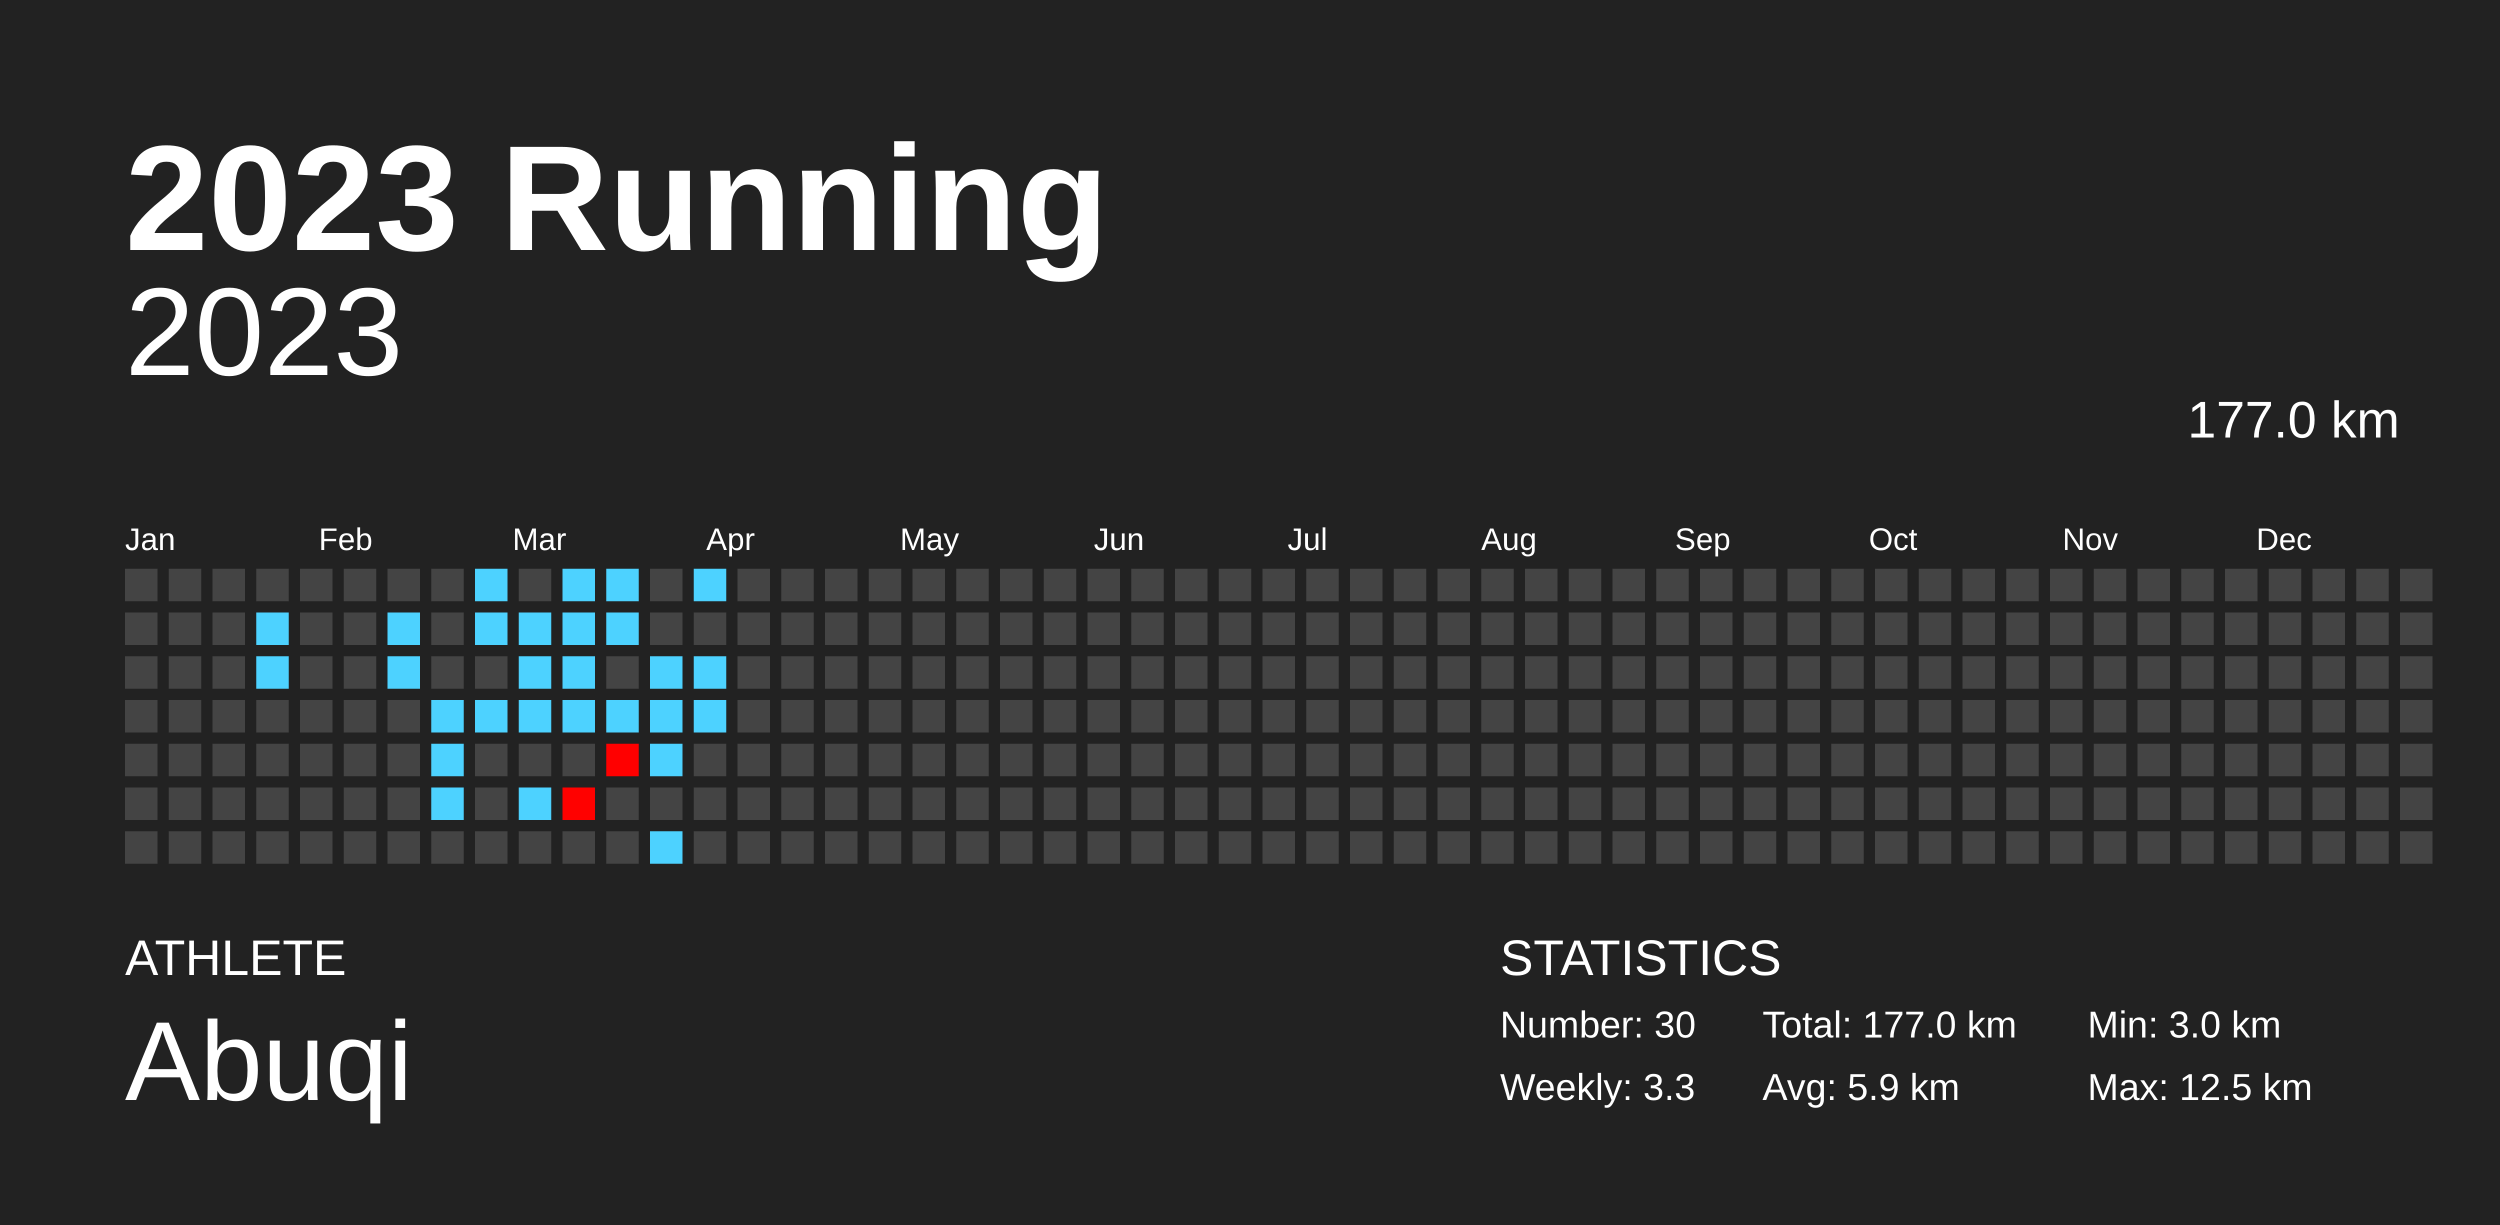
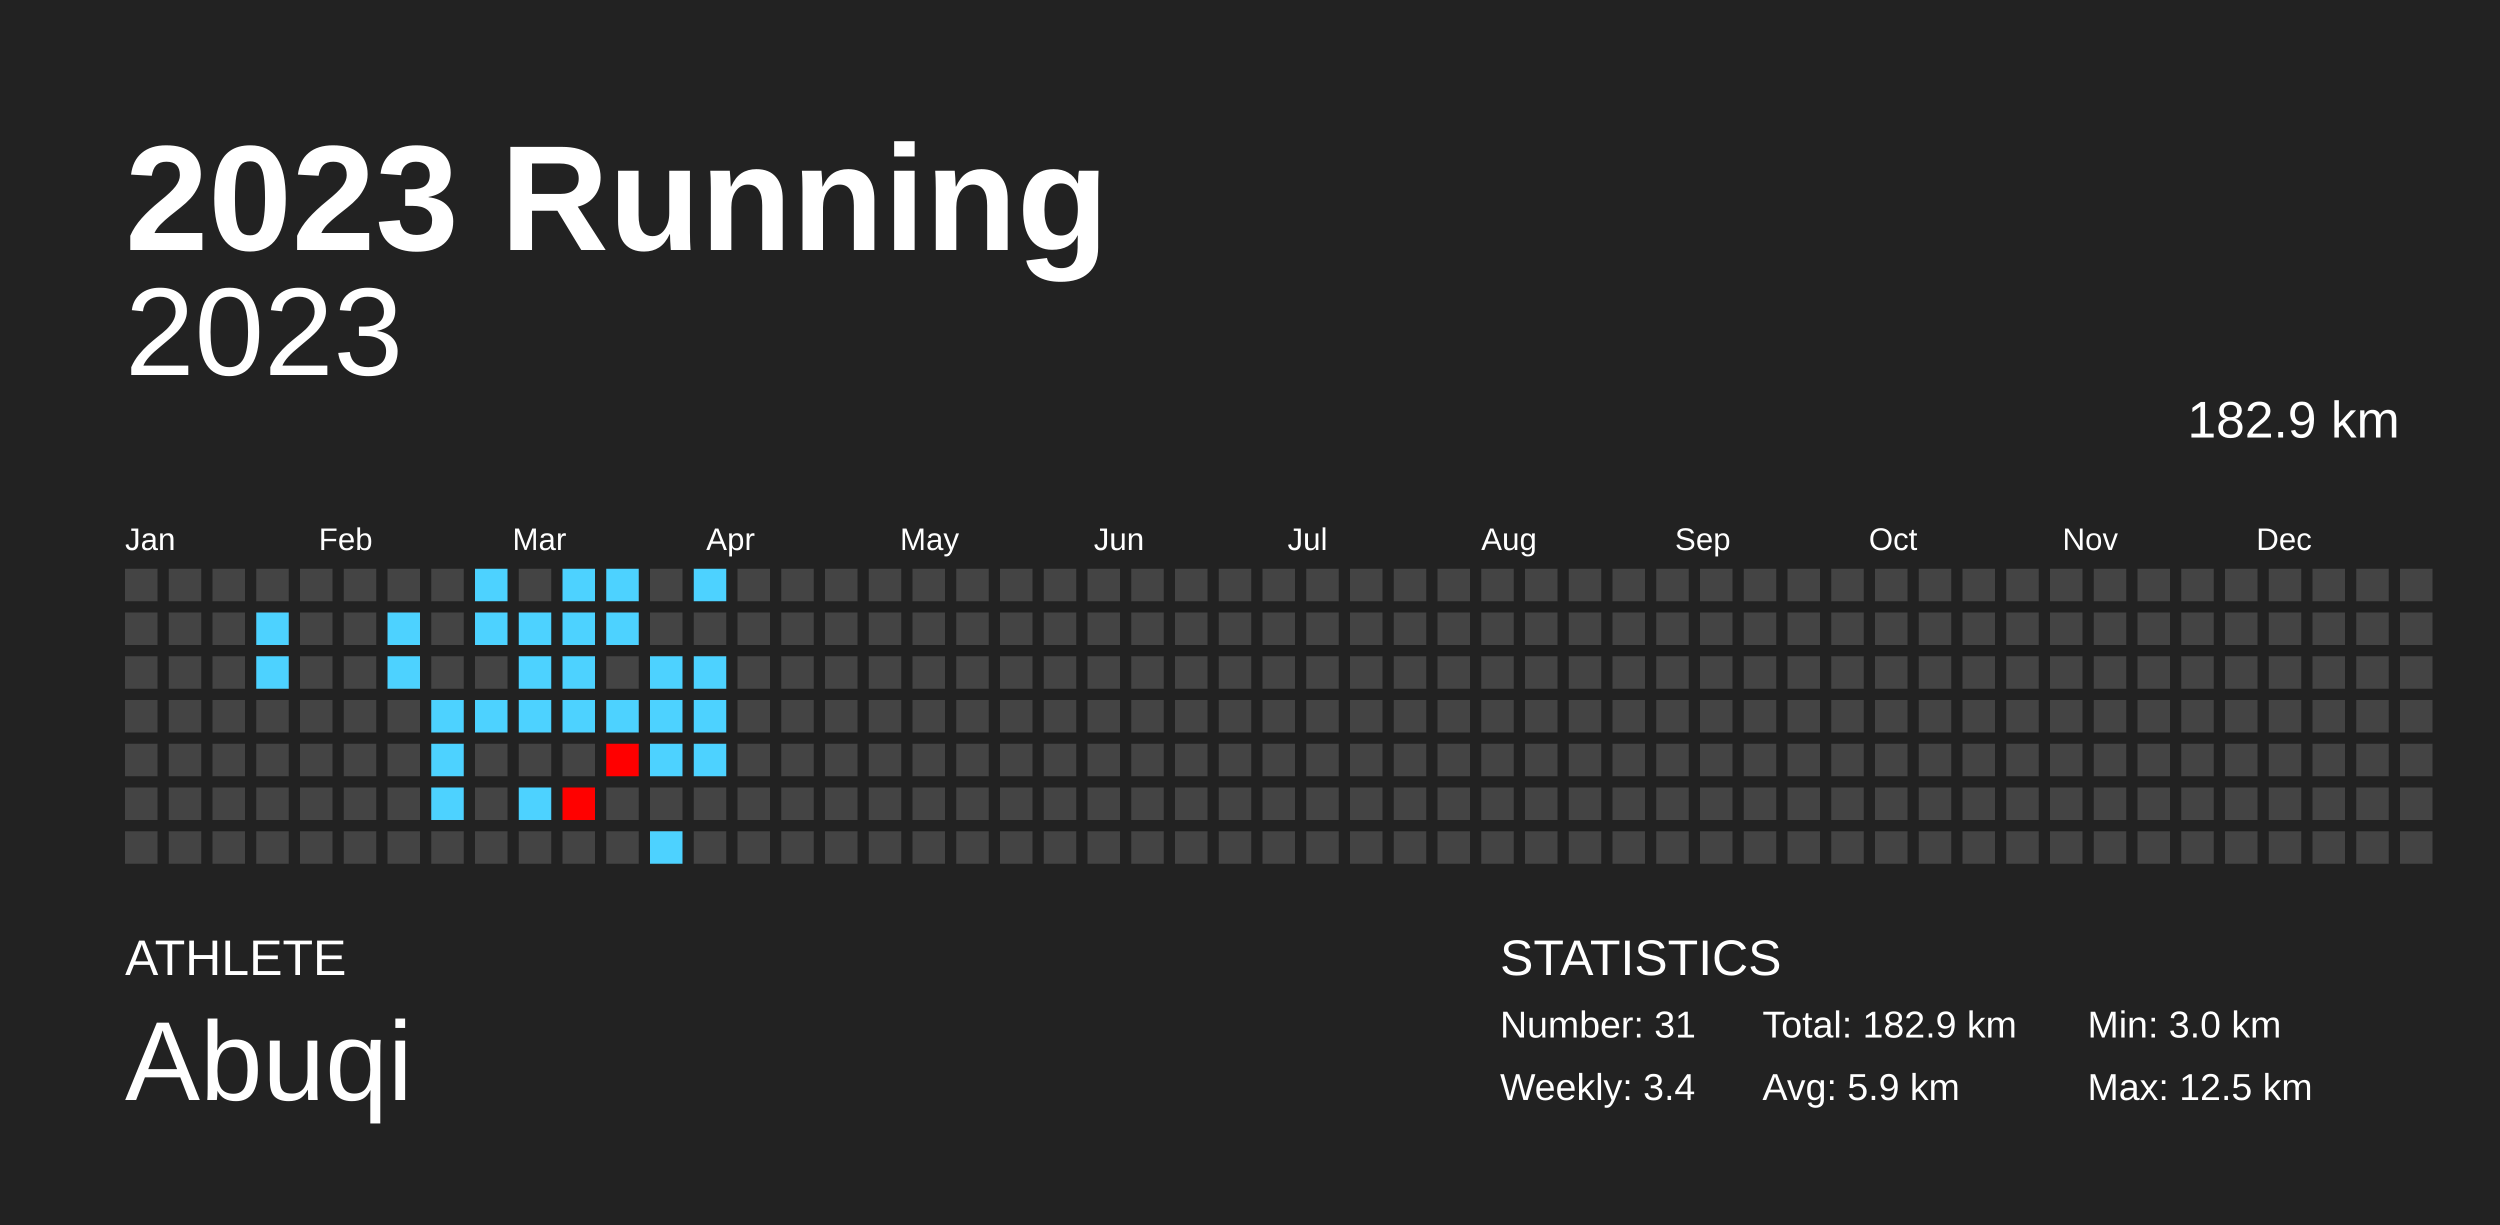
<svg xmlns="http://www.w3.org/2000/svg" baseProfile="full" height="98mm" version="1.1" viewBox="0,0,200,98" width="200mm">
  <defs />
  <rect fill="#222222" height="98" width="200" x="0" y="0" />
  <text fill="#FFFFFF" style="font-size:12px; font-family:Arial; font-weight:bold;" x="10" y="20">2023 Running</text>
  <text fill="#FFFFFF" style="font-size:4px; font-family:Arial" x="10" y="78">ATHLETE</text>
  <text fill="#FFFFFF" style="font-size:9px; font-family:Arial" x="10" y="88">Abuqi</text>
  <text fill="#FFFFFF" style="font-size:4px; font-family:Arial" x="120" y="78">STATISTICS</text>
-   <text fill="#FFFFFF" style="font-size:3px; font-family:Arial" x="120" y="83">Number: 30</text>
-   <text fill="#FFFFFF" style="font-size:3px; font-family:Arial" x="120" y="88">Weekly: 3.3</text>
-   <text fill="#FFFFFF" style="font-size:3px; font-family:Arial" x="141" y="83">Total: 177.0 km</text>
+   <text fill="#FFFFFF" style="font-size:3px; font-family:Arial" x="120" y="83">Number: 31</text>
+   <text fill="#FFFFFF" style="font-size:3px; font-family:Arial" x="120" y="88">Weekly: 3.4</text>
+   <text fill="#FFFFFF" style="font-size:3px; font-family:Arial" x="141" y="83">Total: 182.9 km</text>
  <text fill="#FFFFFF" style="font-size:3px; font-family:Arial" x="141" y="88">Avg: 5.9 km</text>
  <text fill="#FFFFFF" style="font-size:3px; font-family:Arial" x="167" y="83">Min: 3.0 km</text>
  <text fill="#FFFFFF" style="font-size:3px; font-family:Arial" x="167" y="88">Max: 12.5 km</text>
  <text alignment-baseline="hanging" fill="#FFFFFF" style="font-size:10.0px; font-family:Arial;" x="10" y="30">2023</text>
-   <text alignment-baseline="hanging" fill="#FFFFFF" style="font-size:4.125px; font-family:Arial;" x="175" y="35">177.0 km</text>
+   <text alignment-baseline="hanging" fill="#FFFFFF" style="font-size:4.125px; font-family:Arial;" x="175" y="35">182.9 km</text>
  <text fill="#FFFFFF" style="font-size:2.5px; font-family:Arial" x="10.0" y="44">Jan</text>
  <text fill="#FFFFFF" style="font-size:2.5px; font-family:Arial" x="25.5" y="44">Feb</text>
  <text fill="#FFFFFF" style="font-size:2.5px; font-family:Arial" x="41.0" y="44">Mar</text>
  <text fill="#FFFFFF" style="font-size:2.5px; font-family:Arial" x="56.5" y="44">Apr</text>
  <text fill="#FFFFFF" style="font-size:2.5px; font-family:Arial" x="72.0" y="44">May</text>
  <text fill="#FFFFFF" style="font-size:2.5px; font-family:Arial" x="87.5" y="44">Jun</text>
  <text fill="#FFFFFF" style="font-size:2.5px; font-family:Arial" x="103.0" y="44">Jul</text>
  <text fill="#FFFFFF" style="font-size:2.5px; font-family:Arial" x="118.5" y="44">Aug</text>
  <text fill="#FFFFFF" style="font-size:2.5px; font-family:Arial" x="134.0" y="44">Sep</text>
  <text fill="#FFFFFF" style="font-size:2.5px; font-family:Arial" x="149.5" y="44">Oct</text>
  <text fill="#FFFFFF" style="font-size:2.5px; font-family:Arial" x="165.0" y="44">Nov</text>
  <text fill="#FFFFFF" style="font-size:2.5px; font-family:Arial" x="180.5" y="44">Dec</text>
  <rect fill="#444444" height="2.6" width="2.6" x="10.0" y="45.5" />
  <rect fill="#444444" height="2.6" width="2.6" x="10.0" y="49.0" />
  <rect fill="#444444" height="2.6" width="2.6" x="10.0" y="52.5" />
  <rect fill="#444444" height="2.6" width="2.6" x="10.0" y="56.0" />
  <rect fill="#444444" height="2.6" width="2.6" x="10.0" y="59.5" />
  <rect fill="#444444" height="2.6" width="2.6" x="10.0" y="63.0" />
  <rect fill="#444444" height="2.6" width="2.6" x="10.0" y="66.5" />
  <rect fill="#444444" height="2.6" width="2.6" x="13.5" y="45.5" />
  <rect fill="#444444" height="2.6" width="2.6" x="13.5" y="49.0" />
  <rect fill="#444444" height="2.6" width="2.6" x="13.5" y="52.5" />
  <rect fill="#444444" height="2.6" width="2.6" x="13.5" y="56.0" />
  <rect fill="#444444" height="2.6" width="2.6" x="13.5" y="59.5" />
  <rect fill="#444444" height="2.6" width="2.6" x="13.5" y="63.0" />
  <rect fill="#444444" height="2.6" width="2.6" x="13.5" y="66.5" />
  <rect fill="#444444" height="2.6" width="2.6" x="17.0" y="45.5" />
  <rect fill="#444444" height="2.6" width="2.6" x="17.0" y="49.0" />
  <rect fill="#444444" height="2.6" width="2.6" x="17.0" y="52.5" />
  <rect fill="#444444" height="2.6" width="2.6" x="17.0" y="56.0" />
  <rect fill="#444444" height="2.6" width="2.6" x="17.0" y="59.5" />
  <rect fill="#444444" height="2.6" width="2.6" x="17.0" y="63.0" />
  <rect fill="#444444" height="2.6" width="2.6" x="17.0" y="66.5" />
  <rect fill="#444444" height="2.6" width="2.6" x="20.5" y="45.5" />
  <rect fill="#4dd2ff" height="2.6" width="2.6" x="20.5" y="49.0" />
  <rect fill="#4dd2ff" height="2.6" width="2.6" x="20.5" y="52.5" />
  <rect fill="#444444" height="2.6" width="2.6" x="20.5" y="56.0" />
  <rect fill="#444444" height="2.6" width="2.6" x="20.5" y="59.5" />
  <rect fill="#444444" height="2.6" width="2.6" x="20.5" y="63.0" />
  <rect fill="#444444" height="2.6" width="2.6" x="20.5" y="66.5" />
  <rect fill="#444444" height="2.6" width="2.6" x="24.0" y="45.5" />
  <rect fill="#444444" height="2.6" width="2.6" x="24.0" y="49.0" />
  <rect fill="#444444" height="2.6" width="2.6" x="24.0" y="52.5" />
  <rect fill="#444444" height="2.6" width="2.6" x="24.0" y="56.0" />
  <rect fill="#444444" height="2.6" width="2.6" x="24.0" y="59.5" />
  <rect fill="#444444" height="2.6" width="2.6" x="24.0" y="63.0" />
  <rect fill="#444444" height="2.6" width="2.6" x="24.0" y="66.5" />
  <rect fill="#444444" height="2.6" width="2.6" x="27.5" y="45.5" />
  <rect fill="#444444" height="2.6" width="2.6" x="27.5" y="49.0" />
  <rect fill="#444444" height="2.6" width="2.6" x="27.5" y="52.5" />
  <rect fill="#444444" height="2.6" width="2.6" x="27.5" y="56.0" />
  <rect fill="#444444" height="2.6" width="2.6" x="27.5" y="59.5" />
  <rect fill="#444444" height="2.6" width="2.6" x="27.5" y="63.0" />
  <rect fill="#444444" height="2.6" width="2.6" x="27.5" y="66.5" />
  <rect fill="#444444" height="2.6" width="2.6" x="31.0" y="45.5" />
  <rect fill="#4dd2ff" height="2.6" width="2.6" x="31.0" y="49.0" />
  <rect fill="#4dd2ff" height="2.6" width="2.6" x="31.0" y="52.5" />
  <rect fill="#444444" height="2.6" width="2.6" x="31.0" y="56.0" />
  <rect fill="#444444" height="2.6" width="2.6" x="31.0" y="59.5" />
  <rect fill="#444444" height="2.6" width="2.6" x="31.0" y="63.0" />
  <rect fill="#444444" height="2.6" width="2.6" x="31.0" y="66.5" />
  <rect fill="#444444" height="2.6" width="2.6" x="34.5" y="45.5" />
  <rect fill="#444444" height="2.6" width="2.6" x="34.5" y="49.0" />
  <rect fill="#444444" height="2.6" width="2.6" x="34.5" y="52.5" />
  <rect fill="#4dd2ff" height="2.6" width="2.6" x="34.5" y="56.0" />
  <rect fill="#4dd2ff" height="2.6" width="2.6" x="34.5" y="59.5" />
  <rect fill="#4dd2ff" height="2.6" width="2.6" x="34.5" y="63.0" />
  <rect fill="#444444" height="2.6" width="2.6" x="34.5" y="66.5" />
  <rect fill="#4dd2ff" height="2.6" width="2.6" x="38.0" y="45.5" />
  <rect fill="#4dd2ff" height="2.6" width="2.6" x="38.0" y="49.0" />
  <rect fill="#444444" height="2.6" width="2.6" x="38.0" y="52.5" />
  <rect fill="#4dd2ff" height="2.6" width="2.6" x="38.0" y="56.0" />
  <rect fill="#444444" height="2.6" width="2.6" x="38.0" y="59.5" />
  <rect fill="#444444" height="2.6" width="2.6" x="38.0" y="63.0" />
  <rect fill="#444444" height="2.6" width="2.6" x="38.0" y="66.5" />
  <rect fill="#444444" height="2.6" width="2.6" x="41.5" y="45.5" />
  <rect fill="#4dd2ff" height="2.6" width="2.6" x="41.5" y="49.0" />
  <rect fill="#4dd2ff" height="2.6" width="2.6" x="41.5" y="52.5" />
  <rect fill="#4dd2ff" height="2.6" width="2.6" x="41.5" y="56.0" />
  <rect fill="#444444" height="2.6" width="2.6" x="41.5" y="59.5" />
  <rect fill="#4dd2ff" height="2.6" width="2.6" x="41.5" y="63.0" />
  <rect fill="#444444" height="2.6" width="2.6" x="41.5" y="66.5" />
  <rect fill="#4dd2ff" height="2.6" width="2.6" x="45.0" y="45.5" />
  <rect fill="#4dd2ff" height="2.6" width="2.6" x="45.0" y="49.0" />
  <rect fill="#4dd2ff" height="2.6" width="2.6" x="45.0" y="52.5" />
  <rect fill="#4dd2ff" height="2.6" width="2.6" x="45.0" y="56.0" />
  <rect fill="#444444" height="2.6" width="2.6" x="45.0" y="59.5" />
  <rect fill="#ff0100" height="2.6" width="2.6" x="45.0" y="63.0" />
  <rect fill="#444444" height="2.6" width="2.6" x="45.0" y="66.5" />
  <rect fill="#4dd2ff" height="2.6" width="2.6" x="48.5" y="45.5" />
  <rect fill="#4dd2ff" height="2.6" width="2.6" x="48.5" y="49.0" />
  <rect fill="#444444" height="2.6" width="2.6" x="48.5" y="52.5" />
  <rect fill="#4dd2ff" height="2.6" width="2.6" x="48.5" y="56.0" />
  <rect fill="#ff0000" height="2.6" width="2.6" x="48.5" y="59.5" />
  <rect fill="#444444" height="2.6" width="2.6" x="48.5" y="63.0" />
  <rect fill="#444444" height="2.6" width="2.6" x="48.5" y="66.5" />
  <rect fill="#444444" height="2.6" width="2.6" x="52.0" y="45.5" />
  <rect fill="#444444" height="2.6" width="2.6" x="52.0" y="49.0" />
  <rect fill="#4dd2ff" height="2.6" width="2.6" x="52.0" y="52.5" />
  <rect fill="#4dd2ff" height="2.6" width="2.6" x="52.0" y="56.0" />
  <rect fill="#4dd2ff" height="2.6" width="2.6" x="52.0" y="59.5" />
  <rect fill="#444444" height="2.6" width="2.6" x="52.0" y="63.0" />
  <rect fill="#4dd2ff" height="2.6" width="2.6" x="52.0" y="66.5" />
  <rect fill="#4dd2ff" height="2.6" width="2.6" x="55.5" y="45.5" />
  <rect fill="#444444" height="2.6" width="2.6" x="55.5" y="49.0" />
  <rect fill="#4dd2ff" height="2.6" width="2.6" x="55.5" y="52.5" />
  <rect fill="#4dd2ff" height="2.6" width="2.6" x="55.5" y="56.0" />
-   <rect fill="#444444" height="2.6" width="2.6" x="55.5" y="59.5" />
+   <rect fill="#4dd2ff" height="2.6" width="2.6" x="55.5" y="59.5" />
  <rect fill="#444444" height="2.6" width="2.6" x="55.5" y="63.0" />
  <rect fill="#444444" height="2.6" width="2.6" x="55.5" y="66.5" />
  <rect fill="#444444" height="2.6" width="2.6" x="59.0" y="45.5" />
  <rect fill="#444444" height="2.6" width="2.6" x="59.0" y="49.0" />
  <rect fill="#444444" height="2.6" width="2.6" x="59.0" y="52.5" />
  <rect fill="#444444" height="2.6" width="2.6" x="59.0" y="56.0" />
  <rect fill="#444444" height="2.6" width="2.6" x="59.0" y="59.5" />
  <rect fill="#444444" height="2.6" width="2.6" x="59.0" y="63.0" />
  <rect fill="#444444" height="2.6" width="2.6" x="59.0" y="66.5" />
  <rect fill="#444444" height="2.6" width="2.6" x="62.5" y="45.5" />
  <rect fill="#444444" height="2.6" width="2.6" x="62.5" y="49.0" />
  <rect fill="#444444" height="2.6" width="2.6" x="62.5" y="52.5" />
  <rect fill="#444444" height="2.6" width="2.6" x="62.5" y="56.0" />
  <rect fill="#444444" height="2.6" width="2.6" x="62.5" y="59.5" />
  <rect fill="#444444" height="2.6" width="2.6" x="62.5" y="63.0" />
  <rect fill="#444444" height="2.6" width="2.6" x="62.5" y="66.5" />
  <rect fill="#444444" height="2.6" width="2.6" x="66.0" y="45.5" />
  <rect fill="#444444" height="2.6" width="2.6" x="66.0" y="49.0" />
  <rect fill="#444444" height="2.6" width="2.6" x="66.0" y="52.5" />
  <rect fill="#444444" height="2.6" width="2.6" x="66.0" y="56.0" />
  <rect fill="#444444" height="2.6" width="2.6" x="66.0" y="59.5" />
  <rect fill="#444444" height="2.6" width="2.6" x="66.0" y="63.0" />
  <rect fill="#444444" height="2.6" width="2.6" x="66.0" y="66.5" />
  <rect fill="#444444" height="2.6" width="2.6" x="69.5" y="45.5" />
  <rect fill="#444444" height="2.6" width="2.6" x="69.5" y="49.0" />
  <rect fill="#444444" height="2.6" width="2.6" x="69.5" y="52.5" />
  <rect fill="#444444" height="2.6" width="2.6" x="69.5" y="56.0" />
  <rect fill="#444444" height="2.6" width="2.6" x="69.5" y="59.5" />
  <rect fill="#444444" height="2.6" width="2.6" x="69.5" y="63.0" />
  <rect fill="#444444" height="2.6" width="2.6" x="69.5" y="66.5" />
  <rect fill="#444444" height="2.6" width="2.6" x="73.0" y="45.5" />
  <rect fill="#444444" height="2.6" width="2.6" x="73.0" y="49.0" />
  <rect fill="#444444" height="2.6" width="2.6" x="73.0" y="52.5" />
  <rect fill="#444444" height="2.6" width="2.6" x="73.0" y="56.0" />
  <rect fill="#444444" height="2.6" width="2.6" x="73.0" y="59.5" />
  <rect fill="#444444" height="2.6" width="2.6" x="73.0" y="63.0" />
  <rect fill="#444444" height="2.6" width="2.6" x="73.0" y="66.5" />
  <rect fill="#444444" height="2.6" width="2.6" x="76.5" y="45.5" />
  <rect fill="#444444" height="2.6" width="2.6" x="76.5" y="49.0" />
  <rect fill="#444444" height="2.6" width="2.6" x="76.5" y="52.5" />
  <rect fill="#444444" height="2.6" width="2.6" x="76.5" y="56.0" />
  <rect fill="#444444" height="2.6" width="2.6" x="76.5" y="59.5" />
  <rect fill="#444444" height="2.6" width="2.6" x="76.5" y="63.0" />
  <rect fill="#444444" height="2.6" width="2.6" x="76.5" y="66.5" />
  <rect fill="#444444" height="2.6" width="2.6" x="80.0" y="45.5" />
  <rect fill="#444444" height="2.6" width="2.6" x="80.0" y="49.0" />
  <rect fill="#444444" height="2.6" width="2.6" x="80.0" y="52.5" />
  <rect fill="#444444" height="2.6" width="2.6" x="80.0" y="56.0" />
  <rect fill="#444444" height="2.6" width="2.6" x="80.0" y="59.5" />
  <rect fill="#444444" height="2.6" width="2.6" x="80.0" y="63.0" />
  <rect fill="#444444" height="2.6" width="2.6" x="80.0" y="66.5" />
  <rect fill="#444444" height="2.6" width="2.6" x="83.5" y="45.5" />
  <rect fill="#444444" height="2.6" width="2.6" x="83.5" y="49.0" />
  <rect fill="#444444" height="2.6" width="2.6" x="83.5" y="52.5" />
  <rect fill="#444444" height="2.6" width="2.6" x="83.5" y="56.0" />
  <rect fill="#444444" height="2.6" width="2.6" x="83.5" y="59.5" />
  <rect fill="#444444" height="2.6" width="2.6" x="83.5" y="63.0" />
  <rect fill="#444444" height="2.6" width="2.6" x="83.5" y="66.5" />
  <rect fill="#444444" height="2.6" width="2.6" x="87.0" y="45.5" />
  <rect fill="#444444" height="2.6" width="2.6" x="87.0" y="49.0" />
  <rect fill="#444444" height="2.6" width="2.6" x="87.0" y="52.5" />
  <rect fill="#444444" height="2.6" width="2.6" x="87.0" y="56.0" />
  <rect fill="#444444" height="2.6" width="2.6" x="87.0" y="59.5" />
  <rect fill="#444444" height="2.6" width="2.6" x="87.0" y="63.0" />
  <rect fill="#444444" height="2.6" width="2.6" x="87.0" y="66.5" />
  <rect fill="#444444" height="2.6" width="2.6" x="90.5" y="45.5" />
  <rect fill="#444444" height="2.6" width="2.6" x="90.5" y="49.0" />
  <rect fill="#444444" height="2.6" width="2.6" x="90.5" y="52.5" />
  <rect fill="#444444" height="2.6" width="2.6" x="90.5" y="56.0" />
  <rect fill="#444444" height="2.6" width="2.6" x="90.5" y="59.5" />
  <rect fill="#444444" height="2.6" width="2.6" x="90.5" y="63.0" />
  <rect fill="#444444" height="2.6" width="2.6" x="90.5" y="66.5" />
  <rect fill="#444444" height="2.6" width="2.6" x="94.0" y="45.5" />
  <rect fill="#444444" height="2.6" width="2.6" x="94.0" y="49.0" />
  <rect fill="#444444" height="2.6" width="2.6" x="94.0" y="52.5" />
  <rect fill="#444444" height="2.6" width="2.6" x="94.0" y="56.0" />
  <rect fill="#444444" height="2.6" width="2.6" x="94.0" y="59.5" />
  <rect fill="#444444" height="2.6" width="2.6" x="94.0" y="63.0" />
  <rect fill="#444444" height="2.6" width="2.6" x="94.0" y="66.5" />
  <rect fill="#444444" height="2.6" width="2.6" x="97.5" y="45.5" />
  <rect fill="#444444" height="2.6" width="2.6" x="97.5" y="49.0" />
  <rect fill="#444444" height="2.6" width="2.6" x="97.5" y="52.5" />
  <rect fill="#444444" height="2.6" width="2.6" x="97.5" y="56.0" />
  <rect fill="#444444" height="2.6" width="2.6" x="97.5" y="59.5" />
  <rect fill="#444444" height="2.6" width="2.6" x="97.5" y="63.0" />
  <rect fill="#444444" height="2.6" width="2.6" x="97.5" y="66.5" />
  <rect fill="#444444" height="2.6" width="2.6" x="101.0" y="45.5" />
  <rect fill="#444444" height="2.6" width="2.6" x="101.0" y="49.0" />
  <rect fill="#444444" height="2.6" width="2.6" x="101.0" y="52.5" />
  <rect fill="#444444" height="2.6" width="2.6" x="101.0" y="56.0" />
  <rect fill="#444444" height="2.6" width="2.6" x="101.0" y="59.5" />
  <rect fill="#444444" height="2.6" width="2.6" x="101.0" y="63.0" />
  <rect fill="#444444" height="2.6" width="2.6" x="101.0" y="66.5" />
  <rect fill="#444444" height="2.6" width="2.6" x="104.5" y="45.5" />
  <rect fill="#444444" height="2.6" width="2.6" x="104.5" y="49.0" />
  <rect fill="#444444" height="2.6" width="2.6" x="104.5" y="52.5" />
  <rect fill="#444444" height="2.6" width="2.6" x="104.5" y="56.0" />
  <rect fill="#444444" height="2.6" width="2.6" x="104.5" y="59.5" />
  <rect fill="#444444" height="2.6" width="2.6" x="104.5" y="63.0" />
  <rect fill="#444444" height="2.6" width="2.6" x="104.5" y="66.5" />
  <rect fill="#444444" height="2.6" width="2.6" x="108.0" y="45.5" />
  <rect fill="#444444" height="2.6" width="2.6" x="108.0" y="49.0" />
  <rect fill="#444444" height="2.6" width="2.6" x="108.0" y="52.5" />
  <rect fill="#444444" height="2.6" width="2.6" x="108.0" y="56.0" />
  <rect fill="#444444" height="2.6" width="2.6" x="108.0" y="59.5" />
  <rect fill="#444444" height="2.6" width="2.6" x="108.0" y="63.0" />
  <rect fill="#444444" height="2.6" width="2.6" x="108.0" y="66.5" />
  <rect fill="#444444" height="2.6" width="2.6" x="111.5" y="45.5" />
  <rect fill="#444444" height="2.6" width="2.6" x="111.5" y="49.0" />
  <rect fill="#444444" height="2.6" width="2.6" x="111.5" y="52.5" />
  <rect fill="#444444" height="2.6" width="2.6" x="111.5" y="56.0" />
  <rect fill="#444444" height="2.6" width="2.6" x="111.5" y="59.5" />
  <rect fill="#444444" height="2.6" width="2.6" x="111.5" y="63.0" />
  <rect fill="#444444" height="2.6" width="2.6" x="111.5" y="66.5" />
  <rect fill="#444444" height="2.6" width="2.6" x="115.0" y="45.5" />
  <rect fill="#444444" height="2.6" width="2.6" x="115.0" y="49.0" />
  <rect fill="#444444" height="2.6" width="2.6" x="115.0" y="52.5" />
  <rect fill="#444444" height="2.6" width="2.6" x="115.0" y="56.0" />
  <rect fill="#444444" height="2.6" width="2.6" x="115.0" y="59.5" />
  <rect fill="#444444" height="2.6" width="2.6" x="115.0" y="63.0" />
  <rect fill="#444444" height="2.6" width="2.6" x="115.0" y="66.5" />
  <rect fill="#444444" height="2.6" width="2.6" x="118.5" y="45.5" />
  <rect fill="#444444" height="2.6" width="2.6" x="118.5" y="49.0" />
  <rect fill="#444444" height="2.6" width="2.6" x="118.5" y="52.5" />
  <rect fill="#444444" height="2.6" width="2.6" x="118.5" y="56.0" />
  <rect fill="#444444" height="2.6" width="2.6" x="118.5" y="59.5" />
  <rect fill="#444444" height="2.6" width="2.6" x="118.5" y="63.0" />
  <rect fill="#444444" height="2.6" width="2.6" x="118.5" y="66.5" />
  <rect fill="#444444" height="2.6" width="2.6" x="122.0" y="45.5" />
  <rect fill="#444444" height="2.6" width="2.6" x="122.0" y="49.0" />
  <rect fill="#444444" height="2.6" width="2.6" x="122.0" y="52.5" />
  <rect fill="#444444" height="2.6" width="2.6" x="122.0" y="56.0" />
  <rect fill="#444444" height="2.6" width="2.6" x="122.0" y="59.5" />
  <rect fill="#444444" height="2.6" width="2.6" x="122.0" y="63.0" />
  <rect fill="#444444" height="2.6" width="2.6" x="122.0" y="66.5" />
  <rect fill="#444444" height="2.6" width="2.6" x="125.5" y="45.5" />
  <rect fill="#444444" height="2.6" width="2.6" x="125.5" y="49.0" />
  <rect fill="#444444" height="2.6" width="2.6" x="125.5" y="52.5" />
  <rect fill="#444444" height="2.6" width="2.6" x="125.5" y="56.0" />
  <rect fill="#444444" height="2.6" width="2.6" x="125.5" y="59.5" />
  <rect fill="#444444" height="2.6" width="2.6" x="125.5" y="63.0" />
  <rect fill="#444444" height="2.6" width="2.6" x="125.5" y="66.5" />
  <rect fill="#444444" height="2.6" width="2.6" x="129.0" y="45.5" />
  <rect fill="#444444" height="2.6" width="2.6" x="129.0" y="49.0" />
  <rect fill="#444444" height="2.6" width="2.6" x="129.0" y="52.5" />
  <rect fill="#444444" height="2.6" width="2.6" x="129.0" y="56.0" />
  <rect fill="#444444" height="2.6" width="2.6" x="129.0" y="59.5" />
  <rect fill="#444444" height="2.6" width="2.6" x="129.0" y="63.0" />
  <rect fill="#444444" height="2.6" width="2.6" x="129.0" y="66.5" />
  <rect fill="#444444" height="2.6" width="2.6" x="132.5" y="45.5" />
  <rect fill="#444444" height="2.6" width="2.6" x="132.5" y="49.0" />
  <rect fill="#444444" height="2.6" width="2.6" x="132.5" y="52.5" />
  <rect fill="#444444" height="2.6" width="2.6" x="132.5" y="56.0" />
  <rect fill="#444444" height="2.6" width="2.6" x="132.5" y="59.5" />
  <rect fill="#444444" height="2.6" width="2.6" x="132.5" y="63.0" />
  <rect fill="#444444" height="2.6" width="2.6" x="132.5" y="66.5" />
  <rect fill="#444444" height="2.6" width="2.6" x="136.0" y="45.5" />
  <rect fill="#444444" height="2.6" width="2.6" x="136.0" y="49.0" />
  <rect fill="#444444" height="2.6" width="2.6" x="136.0" y="52.5" />
  <rect fill="#444444" height="2.6" width="2.6" x="136.0" y="56.0" />
  <rect fill="#444444" height="2.6" width="2.6" x="136.0" y="59.5" />
  <rect fill="#444444" height="2.6" width="2.6" x="136.0" y="63.0" />
  <rect fill="#444444" height="2.6" width="2.6" x="136.0" y="66.5" />
  <rect fill="#444444" height="2.6" width="2.6" x="139.5" y="45.5" />
  <rect fill="#444444" height="2.6" width="2.6" x="139.5" y="49.0" />
  <rect fill="#444444" height="2.6" width="2.6" x="139.5" y="52.5" />
  <rect fill="#444444" height="2.6" width="2.6" x="139.5" y="56.0" />
  <rect fill="#444444" height="2.6" width="2.6" x="139.5" y="59.5" />
  <rect fill="#444444" height="2.6" width="2.6" x="139.5" y="63.0" />
  <rect fill="#444444" height="2.6" width="2.6" x="139.5" y="66.5" />
  <rect fill="#444444" height="2.6" width="2.6" x="143.0" y="45.5" />
  <rect fill="#444444" height="2.6" width="2.6" x="143.0" y="49.0" />
  <rect fill="#444444" height="2.6" width="2.6" x="143.0" y="52.5" />
  <rect fill="#444444" height="2.6" width="2.6" x="143.0" y="56.0" />
  <rect fill="#444444" height="2.6" width="2.6" x="143.0" y="59.5" />
  <rect fill="#444444" height="2.6" width="2.6" x="143.0" y="63.0" />
  <rect fill="#444444" height="2.6" width="2.6" x="143.0" y="66.5" />
  <rect fill="#444444" height="2.6" width="2.6" x="146.5" y="45.5" />
  <rect fill="#444444" height="2.6" width="2.6" x="146.5" y="49.0" />
  <rect fill="#444444" height="2.6" width="2.6" x="146.5" y="52.5" />
  <rect fill="#444444" height="2.6" width="2.6" x="146.5" y="56.0" />
  <rect fill="#444444" height="2.6" width="2.6" x="146.5" y="59.5" />
  <rect fill="#444444" height="2.6" width="2.6" x="146.5" y="63.0" />
  <rect fill="#444444" height="2.6" width="2.6" x="146.5" y="66.5" />
  <rect fill="#444444" height="2.6" width="2.6" x="150.0" y="45.5" />
  <rect fill="#444444" height="2.6" width="2.6" x="150.0" y="49.0" />
  <rect fill="#444444" height="2.6" width="2.6" x="150.0" y="52.5" />
  <rect fill="#444444" height="2.6" width="2.6" x="150.0" y="56.0" />
  <rect fill="#444444" height="2.6" width="2.6" x="150.0" y="59.5" />
  <rect fill="#444444" height="2.6" width="2.6" x="150.0" y="63.0" />
  <rect fill="#444444" height="2.6" width="2.6" x="150.0" y="66.5" />
  <rect fill="#444444" height="2.6" width="2.6" x="153.5" y="45.5" />
  <rect fill="#444444" height="2.6" width="2.6" x="153.5" y="49.0" />
  <rect fill="#444444" height="2.6" width="2.6" x="153.5" y="52.5" />
  <rect fill="#444444" height="2.6" width="2.6" x="153.5" y="56.0" />
  <rect fill="#444444" height="2.6" width="2.6" x="153.5" y="59.5" />
  <rect fill="#444444" height="2.6" width="2.6" x="153.5" y="63.0" />
  <rect fill="#444444" height="2.6" width="2.6" x="153.5" y="66.5" />
  <rect fill="#444444" height="2.6" width="2.6" x="157.0" y="45.5" />
  <rect fill="#444444" height="2.6" width="2.6" x="157.0" y="49.0" />
  <rect fill="#444444" height="2.6" width="2.6" x="157.0" y="52.5" />
  <rect fill="#444444" height="2.6" width="2.6" x="157.0" y="56.0" />
  <rect fill="#444444" height="2.6" width="2.6" x="157.0" y="59.5" />
  <rect fill="#444444" height="2.6" width="2.6" x="157.0" y="63.0" />
  <rect fill="#444444" height="2.6" width="2.6" x="157.0" y="66.5" />
  <rect fill="#444444" height="2.6" width="2.6" x="160.5" y="45.5" />
  <rect fill="#444444" height="2.6" width="2.6" x="160.5" y="49.0" />
  <rect fill="#444444" height="2.6" width="2.6" x="160.5" y="52.5" />
  <rect fill="#444444" height="2.6" width="2.6" x="160.5" y="56.0" />
  <rect fill="#444444" height="2.6" width="2.6" x="160.5" y="59.5" />
  <rect fill="#444444" height="2.6" width="2.6" x="160.5" y="63.0" />
  <rect fill="#444444" height="2.6" width="2.6" x="160.5" y="66.5" />
  <rect fill="#444444" height="2.6" width="2.6" x="164.0" y="45.5" />
  <rect fill="#444444" height="2.6" width="2.6" x="164.0" y="49.0" />
  <rect fill="#444444" height="2.6" width="2.6" x="164.0" y="52.5" />
  <rect fill="#444444" height="2.6" width="2.6" x="164.0" y="56.0" />
  <rect fill="#444444" height="2.6" width="2.6" x="164.0" y="59.5" />
  <rect fill="#444444" height="2.6" width="2.6" x="164.0" y="63.0" />
  <rect fill="#444444" height="2.6" width="2.6" x="164.0" y="66.5" />
  <rect fill="#444444" height="2.6" width="2.6" x="167.5" y="45.5" />
  <rect fill="#444444" height="2.6" width="2.6" x="167.5" y="49.0" />
  <rect fill="#444444" height="2.6" width="2.6" x="167.5" y="52.5" />
  <rect fill="#444444" height="2.6" width="2.6" x="167.5" y="56.0" />
  <rect fill="#444444" height="2.6" width="2.6" x="167.5" y="59.5" />
  <rect fill="#444444" height="2.6" width="2.6" x="167.5" y="63.0" />
  <rect fill="#444444" height="2.6" width="2.6" x="167.5" y="66.5" />
  <rect fill="#444444" height="2.6" width="2.6" x="171.0" y="45.5" />
  <rect fill="#444444" height="2.6" width="2.6" x="171.0" y="49.0" />
  <rect fill="#444444" height="2.6" width="2.6" x="171.0" y="52.5" />
  <rect fill="#444444" height="2.6" width="2.6" x="171.0" y="56.0" />
  <rect fill="#444444" height="2.6" width="2.6" x="171.0" y="59.5" />
  <rect fill="#444444" height="2.6" width="2.6" x="171.0" y="63.0" />
  <rect fill="#444444" height="2.6" width="2.6" x="171.0" y="66.5" />
  <rect fill="#444444" height="2.6" width="2.6" x="174.5" y="45.5" />
  <rect fill="#444444" height="2.6" width="2.6" x="174.5" y="49.0" />
  <rect fill="#444444" height="2.6" width="2.6" x="174.5" y="52.5" />
  <rect fill="#444444" height="2.6" width="2.6" x="174.5" y="56.0" />
  <rect fill="#444444" height="2.6" width="2.6" x="174.5" y="59.5" />
  <rect fill="#444444" height="2.6" width="2.6" x="174.5" y="63.0" />
  <rect fill="#444444" height="2.6" width="2.6" x="174.5" y="66.5" />
  <rect fill="#444444" height="2.6" width="2.6" x="178.0" y="45.5" />
  <rect fill="#444444" height="2.6" width="2.6" x="178.0" y="49.0" />
  <rect fill="#444444" height="2.6" width="2.6" x="178.0" y="52.5" />
  <rect fill="#444444" height="2.6" width="2.6" x="178.0" y="56.0" />
  <rect fill="#444444" height="2.6" width="2.6" x="178.0" y="59.5" />
  <rect fill="#444444" height="2.6" width="2.6" x="178.0" y="63.0" />
  <rect fill="#444444" height="2.6" width="2.6" x="178.0" y="66.5" />
  <rect fill="#444444" height="2.6" width="2.6" x="181.5" y="45.5" />
  <rect fill="#444444" height="2.6" width="2.6" x="181.5" y="49.0" />
  <rect fill="#444444" height="2.6" width="2.6" x="181.5" y="52.5" />
  <rect fill="#444444" height="2.6" width="2.6" x="181.5" y="56.0" />
  <rect fill="#444444" height="2.6" width="2.6" x="181.5" y="59.5" />
  <rect fill="#444444" height="2.6" width="2.6" x="181.5" y="63.0" />
  <rect fill="#444444" height="2.6" width="2.6" x="181.5" y="66.5" />
  <rect fill="#444444" height="2.6" width="2.6" x="185.0" y="45.5" />
  <rect fill="#444444" height="2.6" width="2.6" x="185.0" y="49.0" />
  <rect fill="#444444" height="2.6" width="2.6" x="185.0" y="52.5" />
  <rect fill="#444444" height="2.6" width="2.6" x="185.0" y="56.0" />
  <rect fill="#444444" height="2.6" width="2.6" x="185.0" y="59.5" />
  <rect fill="#444444" height="2.6" width="2.6" x="185.0" y="63.0" />
  <rect fill="#444444" height="2.6" width="2.6" x="185.0" y="66.5" />
  <rect fill="#444444" height="2.6" width="2.6" x="188.5" y="45.5" />
  <rect fill="#444444" height="2.6" width="2.6" x="188.5" y="49.0" />
  <rect fill="#444444" height="2.6" width="2.6" x="188.5" y="52.5" />
  <rect fill="#444444" height="2.6" width="2.6" x="188.5" y="56.0" />
  <rect fill="#444444" height="2.6" width="2.6" x="188.5" y="59.5" />
  <rect fill="#444444" height="2.6" width="2.6" x="188.5" y="63.0" />
  <rect fill="#444444" height="2.6" width="2.6" x="188.5" y="66.5" />
  <rect fill="#444444" height="2.6" width="2.6" x="192.0" y="45.5" />
  <rect fill="#444444" height="2.6" width="2.6" x="192.0" y="49.0" />
  <rect fill="#444444" height="2.6" width="2.6" x="192.0" y="52.5" />
  <rect fill="#444444" height="2.6" width="2.6" x="192.0" y="56.0" />
  <rect fill="#444444" height="2.6" width="2.6" x="192.0" y="59.5" />
  <rect fill="#444444" height="2.6" width="2.6" x="192.0" y="63.0" />
  <rect fill="#444444" height="2.6" width="2.6" x="192.0" y="66.5" />
</svg>
